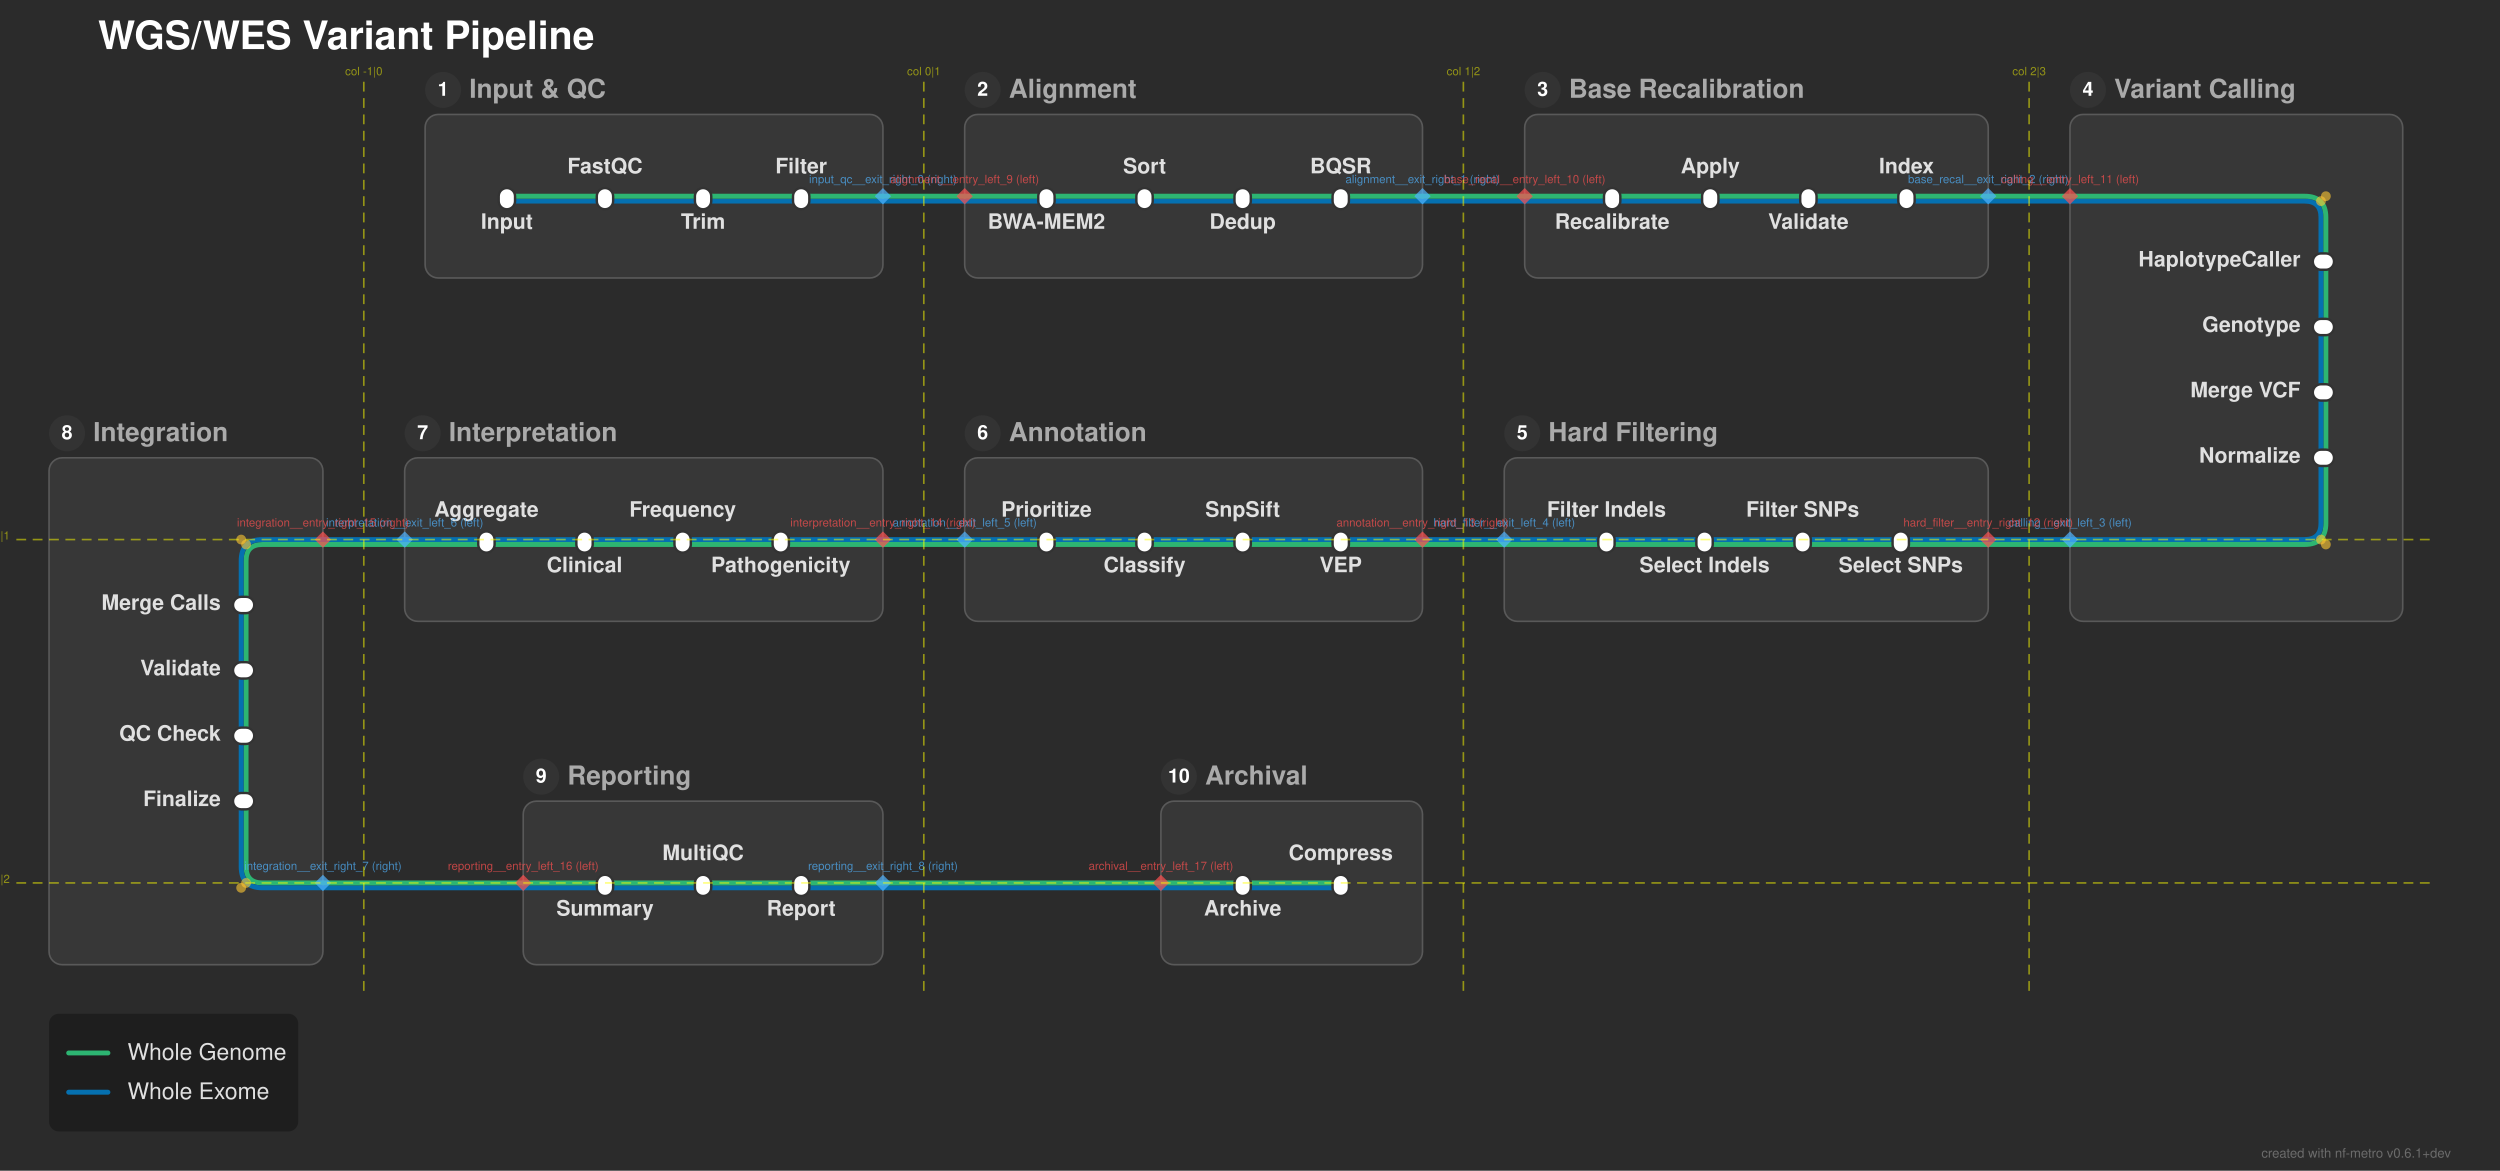
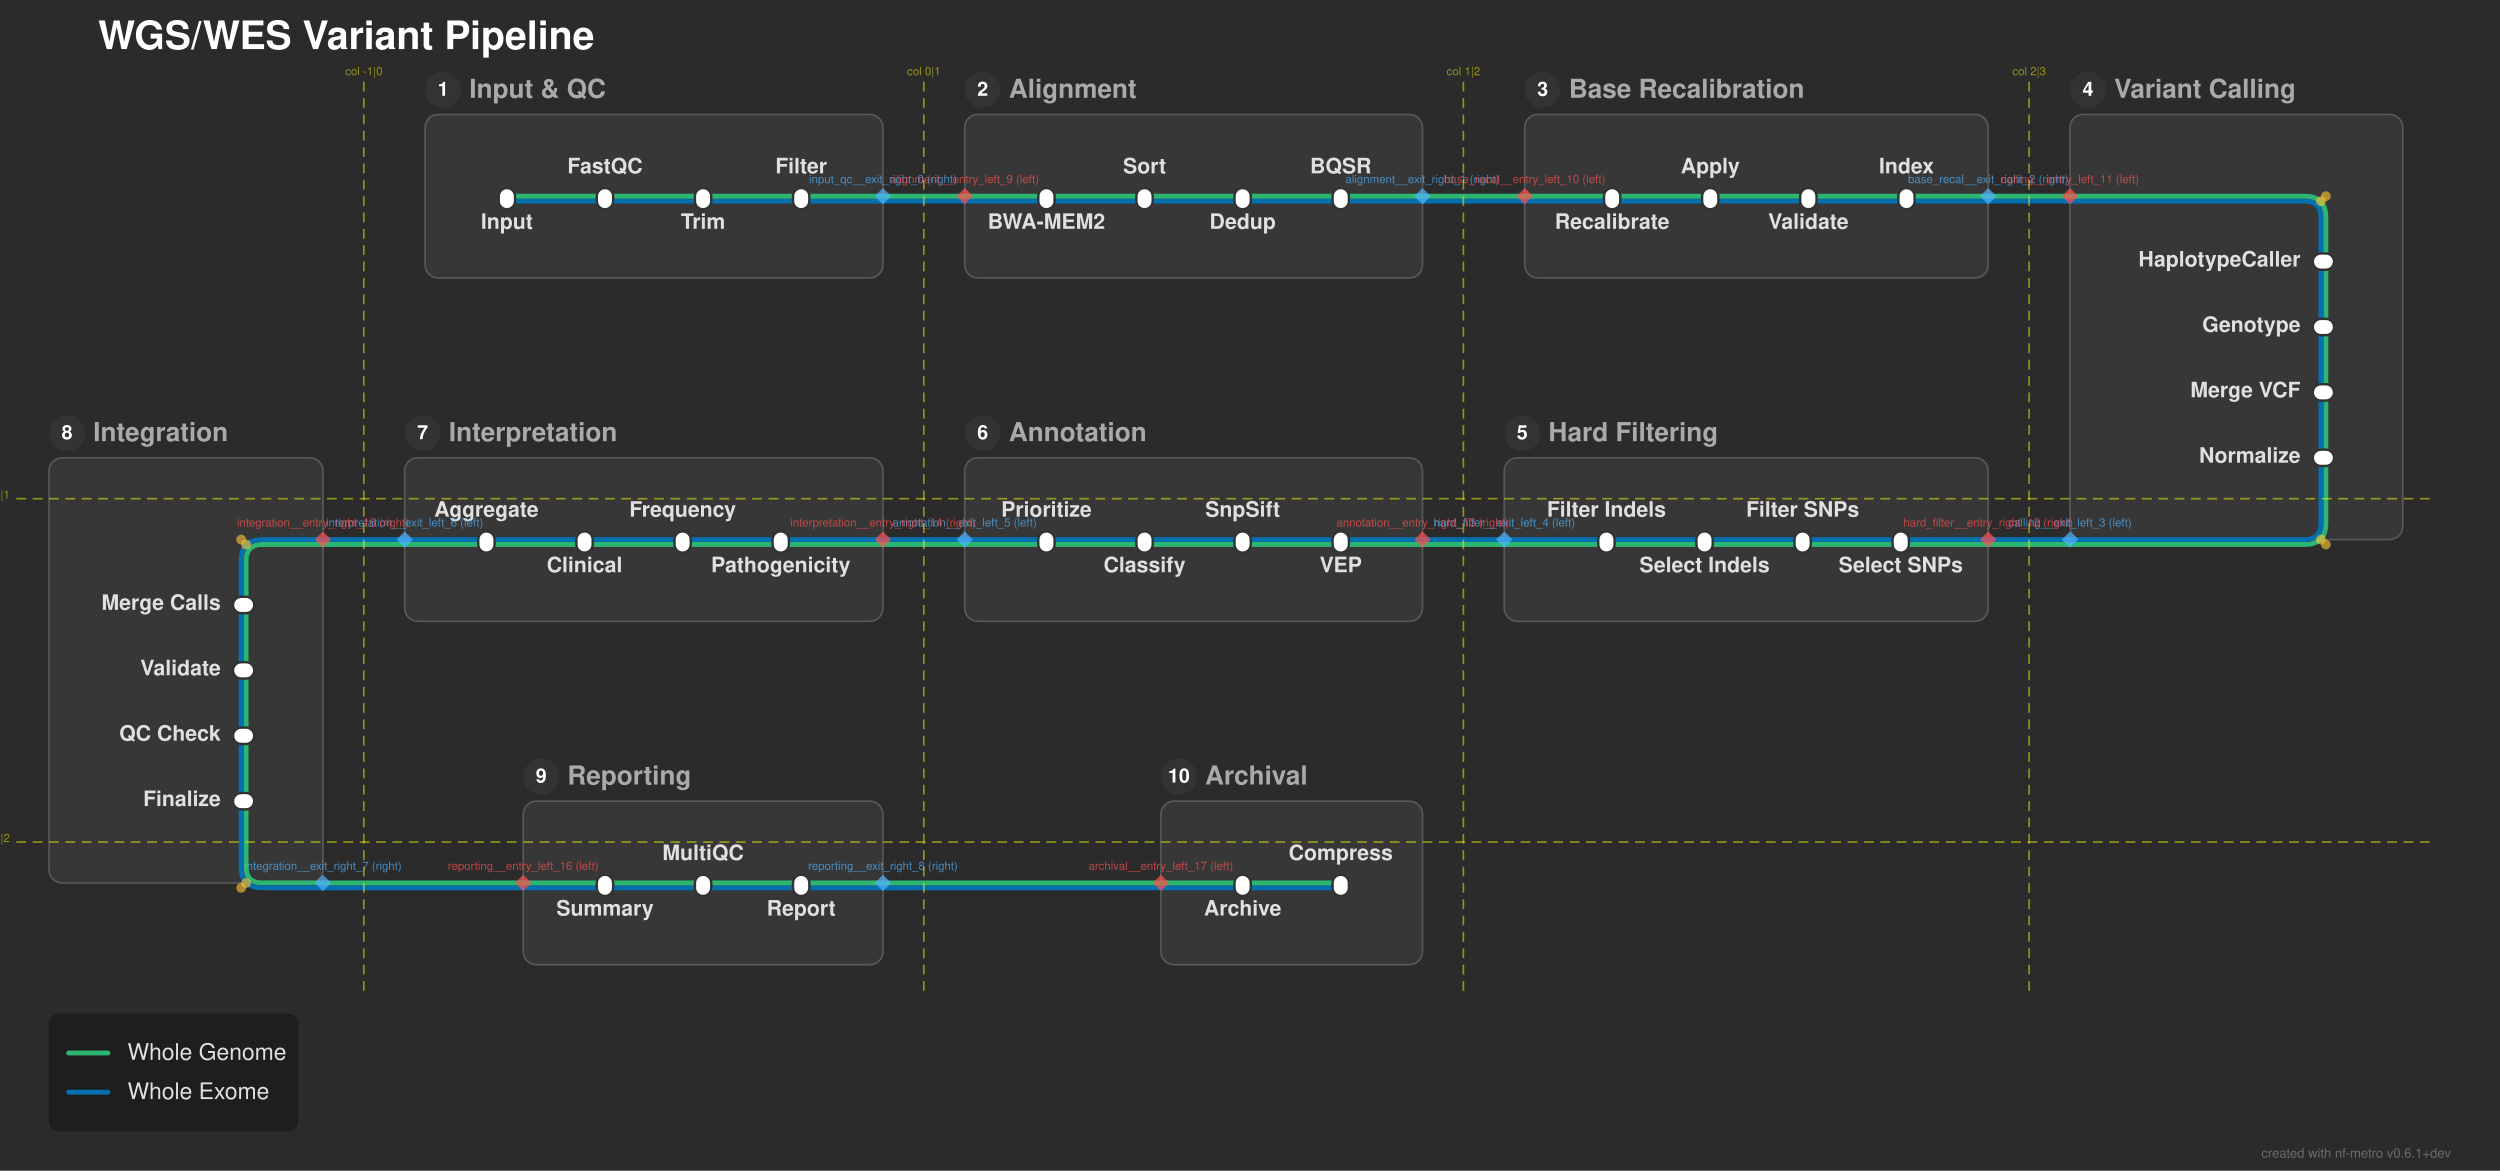
<svg xmlns="http://www.w3.org/2000/svg" width="1529" height="716" viewBox="0 0 1529 716">
  <defs>
</defs>
  <rect x="0" y="0" width="1529" height="716" fill="#2b2b2b" />
  <text x="60.0" y="30.0" font-size="24.0" fill="#ffffff" font-family="'Helvetica Neue', Helvetica, Arial, sans-serif" font-weight="bold" class="nf-metro-title">WGS/WES Variant Pipeline</text>
  <rect x="260.0" y="70.0" width="280.0" height="100.0" rx="8" ry="8" fill="#373737" stroke="#595959" stroke-width="1.0" />
  <circle cx="271.0" cy="55.0" r="11" fill="#333333" class="nf-metro-section-num-circle" />
  <text x="271.0" y="55.0" font-size="12" fill="#ffffff" font-family="'Helvetica Neue', Helvetica, Arial, sans-serif" font-weight="bold" text-anchor="middle" dy="0.3em">1</text>
  <text x="287.0" y="55.0" font-size="16.0" fill="#aaaaaa" font-family="'Helvetica Neue', Helvetica, Arial, sans-serif" font-weight="bold" dy="0.3em" class="nf-metro-section-label">Input &amp; QC</text>
  <rect x="590.0" y="70.0" width="280.0" height="100.0" rx="8" ry="8" fill="#373737" stroke="#595959" stroke-width="1.0" />
  <circle cx="601.0" cy="55.0" r="11" fill="#333333" class="nf-metro-section-num-circle" />
  <text x="601.0" y="55.0" font-size="12" fill="#ffffff" font-family="'Helvetica Neue', Helvetica, Arial, sans-serif" font-weight="bold" text-anchor="middle" dy="0.3em">2</text>
  <text x="617.0" y="55.0" font-size="16.0" fill="#aaaaaa" font-family="'Helvetica Neue', Helvetica, Arial, sans-serif" font-weight="bold" dy="0.3em" class="nf-metro-section-label">Alignment</text>
  <rect x="932.5" y="70.0" width="283.5" height="100.0" rx="8" ry="8" fill="#373737" stroke="#595959" stroke-width="1.0" />
  <circle cx="943.5" cy="55.0" r="11" fill="#333333" class="nf-metro-section-num-circle" />
  <text x="943.5" y="55.0" font-size="12" fill="#ffffff" font-family="'Helvetica Neue', Helvetica, Arial, sans-serif" font-weight="bold" text-anchor="middle" dy="0.3em">3</text>
  <text x="959.5" y="55.0" font-size="16.0" fill="#aaaaaa" font-family="'Helvetica Neue', Helvetica, Arial, sans-serif" font-weight="bold" dy="0.3em" class="nf-metro-section-label">Base Recalibration</text>
-   <rect x="1266.0" y="70.0" width="203.5" height="310.0" rx="8" ry="8" fill="#373737" stroke="#595959" stroke-width="1.0" />
+   <rect x="1266.0" y="70.0" width="203.5" height="260.0" rx="8" ry="8" fill="#373737" stroke="#595959" stroke-width="1.0" />
  <circle cx="1277.0" cy="55.0" r="11" fill="#333333" class="nf-metro-section-num-circle" />
  <text x="1277.0" y="55.0" font-size="12" fill="#ffffff" font-family="'Helvetica Neue', Helvetica, Arial, sans-serif" font-weight="bold" text-anchor="middle" dy="0.3em">4</text>
  <text x="1293.0" y="55.0" font-size="16.0" fill="#aaaaaa" font-family="'Helvetica Neue', Helvetica, Arial, sans-serif" font-weight="bold" dy="0.3em" class="nf-metro-section-label">Variant Calling</text>
  <rect x="920.0" y="280.0" width="296.0" height="100.0" rx="8" ry="8" fill="#373737" stroke="#595959" stroke-width="1.0" />
  <circle cx="931.0" cy="265.0" r="11" fill="#333333" class="nf-metro-section-num-circle" />
  <text x="931.0" y="265.0" font-size="12" fill="#ffffff" font-family="'Helvetica Neue', Helvetica, Arial, sans-serif" font-weight="bold" text-anchor="middle" dy="0.3em">5</text>
  <text x="947.0" y="265.0" font-size="16.0" fill="#aaaaaa" font-family="'Helvetica Neue', Helvetica, Arial, sans-serif" font-weight="bold" dy="0.3em" class="nf-metro-section-label">Hard Filtering</text>
  <rect x="590.0" y="280.0" width="280.0" height="100.0" rx="8" ry="8" fill="#373737" stroke="#595959" stroke-width="1.0" />
  <circle cx="601.0" cy="265.0" r="11" fill="#333333" class="nf-metro-section-num-circle" />
  <text x="601.0" y="265.0" font-size="12" fill="#ffffff" font-family="'Helvetica Neue', Helvetica, Arial, sans-serif" font-weight="bold" text-anchor="middle" dy="0.3em">6</text>
  <text x="617.0" y="265.0" font-size="16.0" fill="#aaaaaa" font-family="'Helvetica Neue', Helvetica, Arial, sans-serif" font-weight="bold" dy="0.3em" class="nf-metro-section-label">Annotation</text>
  <rect x="247.5" y="280.0" width="292.5" height="100.0" rx="8" ry="8" fill="#373737" stroke="#595959" stroke-width="1.0" />
  <circle cx="258.5" cy="265.0" r="11" fill="#333333" class="nf-metro-section-num-circle" />
  <text x="258.5" y="265.0" font-size="12" fill="#ffffff" font-family="'Helvetica Neue', Helvetica, Arial, sans-serif" font-weight="bold" text-anchor="middle" dy="0.3em">7</text>
  <text x="274.5" y="265.0" font-size="16.0" fill="#aaaaaa" font-family="'Helvetica Neue', Helvetica, Arial, sans-serif" font-weight="bold" dy="0.3em" class="nf-metro-section-label">Interpretation</text>
-   <rect x="30.0" y="280.0" width="167.5" height="310.0" rx="8" ry="8" fill="#373737" stroke="#595959" stroke-width="1.0" />
+   <rect x="30.0" y="280.0" width="167.5" height="260.0" rx="8" ry="8" fill="#373737" stroke="#595959" stroke-width="1.0" />
  <circle cx="41.0" cy="265.0" r="11" fill="#333333" class="nf-metro-section-num-circle" />
  <text x="41.0" y="265.0" font-size="12" fill="#ffffff" font-family="'Helvetica Neue', Helvetica, Arial, sans-serif" font-weight="bold" text-anchor="middle" dy="0.3em">8</text>
  <text x="57.0" y="265.0" font-size="16.0" fill="#aaaaaa" font-family="'Helvetica Neue', Helvetica, Arial, sans-serif" font-weight="bold" dy="0.3em" class="nf-metro-section-label">Integration</text>
  <rect x="320.0" y="490.0" width="220.0" height="100.0" rx="8" ry="8" fill="#373737" stroke="#595959" stroke-width="1.0" />
  <circle cx="331.0" cy="475.0" r="11" fill="#333333" class="nf-metro-section-num-circle" />
  <text x="331.0" y="475.0" font-size="12" fill="#ffffff" font-family="'Helvetica Neue', Helvetica, Arial, sans-serif" font-weight="bold" text-anchor="middle" dy="0.3em">9</text>
  <text x="347.0" y="475.0" font-size="16.0" fill="#aaaaaa" font-family="'Helvetica Neue', Helvetica, Arial, sans-serif" font-weight="bold" dy="0.3em" class="nf-metro-section-label">Reporting</text>
  <rect x="710.0" y="490.0" width="160.0" height="100.0" rx="8" ry="8" fill="#373737" stroke="#595959" stroke-width="1.0" />
  <circle cx="721.0" cy="475.0" r="11" fill="#333333" class="nf-metro-section-num-circle" />
  <text x="721.0" y="475.0" font-size="12" fill="#ffffff" font-family="'Helvetica Neue', Helvetica, Arial, sans-serif" font-weight="bold" text-anchor="middle" dy="0.3em">10</text>
  <text x="737.0" y="475.0" font-size="16.0" fill="#aaaaaa" font-family="'Helvetica Neue', Helvetica, Arial, sans-serif" font-weight="bold" dy="0.3em" class="nf-metro-section-label">Archival</text>
  <path d="M370.0,543.0 L430.0,543.0" stroke="#0570b0" stroke-width="3.0" stroke-linecap="round" />
  <path d="M430.0,543.0 L490.0,543.0" stroke="#0570b0" stroke-width="3.0" stroke-linecap="round" />
  <path d="M760.0,543.0 L820.0,543.0" stroke="#0570b0" stroke-width="3.0" stroke-linecap="round" />
  <path d="M320.0,543.0 L370.0,543.0" stroke="#0570b0" stroke-width="3.0" stroke-linecap="round" />
  <path d="M490.0,543.0 L540.0,543.0" stroke="#0570b0" stroke-width="3.0" stroke-linecap="round" />
  <path d="M710.0,543.0 L760.0,543.0" stroke="#0570b0" stroke-width="3.0" stroke-linecap="round" />
  <path d="M197.5,543.0 L320.0,543.0" stroke="#0570b0" stroke-width="3.0" stroke-linecap="round" />
  <path d="M540.0,543.0 L710.0,543.0" stroke="#0570b0" stroke-width="3.0" stroke-linecap="round" />
  <path d="M370.0,540.0 L430.0,540.0" stroke="#2db572" stroke-width="3.0" stroke-linecap="round" />
  <path d="M430.0,540.0 L490.0,540.0" stroke="#2db572" stroke-width="3.0" stroke-linecap="round" />
  <path d="M760.0,540.0 L820.0,540.0" stroke="#2db572" stroke-width="3.0" stroke-linecap="round" />
  <path d="M320.0,540.0 L370.0,540.0" stroke="#2db572" stroke-width="3.0" stroke-linecap="round" />
  <path d="M490.0,540.0 L540.0,540.0" stroke="#2db572" stroke-width="3.0" stroke-linecap="round" />
  <path d="M710.0,540.0 L760.0,540.0" stroke="#2db572" stroke-width="3.0" stroke-linecap="round" />
  <path d="M197.5,540.0 L320.0,540.0" stroke="#2db572" stroke-width="3.0" stroke-linecap="round" />
  <path d="M540.0,540.0 L710.0,540.0" stroke="#2db572" stroke-width="3.0" stroke-linecap="round" />
  <path d="M150.5,490.0 L150.5,530.0 Q150.5,540.0,160.5,540.0 L197.5,540.0" stroke="#2db572" stroke-width="3.0" fill="none" stroke-linecap="round" stroke-linejoin="round" />
  <path d="M147.5,490.0 L147.5,530.0 Q147.5,543.0,160.5,543.0 L197.5,543.0" stroke="#0570b0" stroke-width="3.0" fill="none" stroke-linecap="round" stroke-linejoin="round" />
  <path d="M150.5,450.0 L150.5,490.0" stroke="#2db572" stroke-width="3.0" stroke-linecap="round" />
  <path d="M147.5,450.0 L147.5,490.0" stroke="#0570b0" stroke-width="3.0" stroke-linecap="round" />
  <path d="M150.5,410.0 L150.5,450.0" stroke="#2db572" stroke-width="3.0" stroke-linecap="round" />
  <path d="M147.5,410.0 L147.5,450.0" stroke="#0570b0" stroke-width="3.0" stroke-linecap="round" />
  <path d="M150.5,370.0 L150.5,410.0" stroke="#2db572" stroke-width="3.0" stroke-linecap="round" />
  <path d="M147.5,370.0 L147.5,410.0" stroke="#0570b0" stroke-width="3.0" stroke-linecap="round" />
  <path d="M1162.5,333.0 L1102.5,333.0" stroke="#2db572" stroke-width="3.0" stroke-linecap="round" />
  <path d="M1102.5,333.0 L1042.5,333.0" stroke="#2db572" stroke-width="3.0" stroke-linecap="round" />
  <path d="M1042.5,333.0 L982.5,333.0" stroke="#2db572" stroke-width="3.0" stroke-linecap="round" />
  <path d="M820.0,333.0 L760.0,333.0" stroke="#2db572" stroke-width="3.0" stroke-linecap="round" />
  <path d="M760.0,333.0 L700.0,333.0" stroke="#2db572" stroke-width="3.0" stroke-linecap="round" />
  <path d="M700.0,333.0 L640.0,333.0" stroke="#2db572" stroke-width="3.0" stroke-linecap="round" />
  <path d="M477.5,333.0 L417.5,333.0" stroke="#2db572" stroke-width="3.0" stroke-linecap="round" />
  <path d="M417.5,333.0 L357.5,333.0" stroke="#2db572" stroke-width="3.0" stroke-linecap="round" />
  <path d="M357.5,333.0 L297.5,333.0" stroke="#2db572" stroke-width="3.0" stroke-linecap="round" />
  <path d="M1216.0,333.0 L1162.5,333.0" stroke="#2db572" stroke-width="3.0" stroke-linecap="round" />
  <path d="M982.5,333.0 L920.0,333.0" stroke="#2db572" stroke-width="3.0" stroke-linecap="round" />
  <path d="M870.0,333.0 L820.0,333.0" stroke="#2db572" stroke-width="3.0" stroke-linecap="round" />
  <path d="M640.0,333.0 L590.0,333.0" stroke="#2db572" stroke-width="3.0" stroke-linecap="round" />
  <path d="M540.0,333.0 L477.5,333.0" stroke="#2db572" stroke-width="3.0" stroke-linecap="round" />
  <path d="M297.5,333.0 L247.5,333.0" stroke="#2db572" stroke-width="3.0" stroke-linecap="round" />
  <path d="M197.5,333.0 L160.5,333.0 Q150.5,333.0,150.5,343.0 L150.5,370.0" stroke="#2db572" stroke-width="3.0" fill="none" stroke-linecap="round" stroke-linejoin="round" />
  <path d="M1266.0,333.0 L1216.0,333.0" stroke="#2db572" stroke-width="3.0" stroke-linecap="round" />
  <path d="M920.0,333.0 L870.0,333.0" stroke="#2db572" stroke-width="3.0" stroke-linecap="round" />
  <path d="M590.0,333.0 L540.0,333.0" stroke="#2db572" stroke-width="3.0" stroke-linecap="round" />
  <path d="M247.5,333.0 L197.5,333.0" stroke="#2db572" stroke-width="3.0" stroke-linecap="round" />
  <path d="M1162.5,330.0 L1102.5,330.0" stroke="#0570b0" stroke-width="3.0" stroke-linecap="round" />
  <path d="M1102.5,330.0 L1042.5,330.0" stroke="#0570b0" stroke-width="3.0" stroke-linecap="round" />
  <path d="M1042.5,330.0 L982.5,330.0" stroke="#0570b0" stroke-width="3.0" stroke-linecap="round" />
  <path d="M820.0,330.0 L760.0,330.0" stroke="#0570b0" stroke-width="3.0" stroke-linecap="round" />
  <path d="M760.0,330.0 L700.0,330.0" stroke="#0570b0" stroke-width="3.0" stroke-linecap="round" />
  <path d="M700.0,330.0 L640.0,330.0" stroke="#0570b0" stroke-width="3.0" stroke-linecap="round" />
  <path d="M477.5,330.0 L417.5,330.0" stroke="#0570b0" stroke-width="3.0" stroke-linecap="round" />
  <path d="M417.5,330.0 L357.5,330.0" stroke="#0570b0" stroke-width="3.0" stroke-linecap="round" />
  <path d="M357.5,330.0 L297.5,330.0" stroke="#0570b0" stroke-width="3.0" stroke-linecap="round" />
  <path d="M1216.0,330.0 L1162.5,330.0" stroke="#0570b0" stroke-width="3.0" stroke-linecap="round" />
  <path d="M982.5,330.0 L920.0,330.0" stroke="#0570b0" stroke-width="3.0" stroke-linecap="round" />
  <path d="M870.0,330.0 L820.0,330.0" stroke="#0570b0" stroke-width="3.0" stroke-linecap="round" />
  <path d="M640.0,330.0 L590.0,330.0" stroke="#0570b0" stroke-width="3.0" stroke-linecap="round" />
  <path d="M540.0,330.0 L477.5,330.0" stroke="#0570b0" stroke-width="3.0" stroke-linecap="round" />
  <path d="M297.5,330.0 L247.5,330.0" stroke="#0570b0" stroke-width="3.0" stroke-linecap="round" />
  <path d="M197.5,330.0 L160.5,330.0 Q147.5,330.0,147.5,343.0 L147.5,370.0" stroke="#0570b0" stroke-width="3.0" fill="none" stroke-linecap="round" stroke-linejoin="round" />
  <path d="M1266.0,330.0 L1216.0,330.0" stroke="#0570b0" stroke-width="3.0" stroke-linecap="round" />
  <path d="M920.0,330.0 L870.0,330.0" stroke="#0570b0" stroke-width="3.0" stroke-linecap="round" />
  <path d="M590.0,330.0 L540.0,330.0" stroke="#0570b0" stroke-width="3.0" stroke-linecap="round" />
  <path d="M247.5,330.0 L197.5,330.0" stroke="#0570b0" stroke-width="3.0" stroke-linecap="round" />
  <path d="M1422.5,280.0 L1422.5,320.0 Q1422.5,333.0,1409.5,333.0 L1266.0,333.0" stroke="#2db572" stroke-width="3.0" fill="none" stroke-linecap="round" stroke-linejoin="round" />
  <path d="M1419.5,280.0 L1419.5,320.0 Q1419.5,330.0,1409.5,330.0 L1266.0,330.0" stroke="#0570b0" stroke-width="3.0" fill="none" stroke-linecap="round" stroke-linejoin="round" />
  <path d="M1422.5,240.0 L1422.5,280.0" stroke="#2db572" stroke-width="3.0" stroke-linecap="round" />
  <path d="M1419.5,240.0 L1419.5,280.0" stroke="#0570b0" stroke-width="3.0" stroke-linecap="round" />
  <path d="M1422.5,200.0 L1422.5,240.0" stroke="#2db572" stroke-width="3.0" stroke-linecap="round" />
  <path d="M1419.5,200.0 L1419.5,240.0" stroke="#0570b0" stroke-width="3.0" stroke-linecap="round" />
  <path d="M1422.5,160.0 L1422.5,200.0" stroke="#2db572" stroke-width="3.0" stroke-linecap="round" />
  <path d="M1419.5,160.0 L1419.5,200.0" stroke="#0570b0" stroke-width="3.0" stroke-linecap="round" />
  <path d="M310.0,123.0 L370.0,123.0" stroke="#0570b0" stroke-width="3.0" stroke-linecap="round" />
  <path d="M370.0,123.0 L430.0,123.0" stroke="#0570b0" stroke-width="3.0" stroke-linecap="round" />
  <path d="M430.0,123.0 L490.0,123.0" stroke="#0570b0" stroke-width="3.0" stroke-linecap="round" />
  <path d="M640.0,123.0 L700.0,123.0" stroke="#0570b0" stroke-width="3.0" stroke-linecap="round" />
  <path d="M700.0,123.0 L760.0,123.0" stroke="#0570b0" stroke-width="3.0" stroke-linecap="round" />
  <path d="M760.0,123.0 L820.0,123.0" stroke="#0570b0" stroke-width="3.0" stroke-linecap="round" />
  <path d="M986.0,123.0 L1046.0,123.0" stroke="#0570b0" stroke-width="3.0" stroke-linecap="round" />
  <path d="M1046.0,123.0 L1106.0,123.0" stroke="#0570b0" stroke-width="3.0" stroke-linecap="round" />
  <path d="M1106.0,123.0 L1166.0,123.0" stroke="#0570b0" stroke-width="3.0" stroke-linecap="round" />
  <path d="M490.0,123.0 L540.0,123.0" stroke="#0570b0" stroke-width="3.0" stroke-linecap="round" />
  <path d="M590.0,123.0 L640.0,123.0" stroke="#0570b0" stroke-width="3.0" stroke-linecap="round" />
  <path d="M820.0,123.0 L870.0,123.0" stroke="#0570b0" stroke-width="3.0" stroke-linecap="round" />
  <path d="M932.5,123.0 L986.0,123.0" stroke="#0570b0" stroke-width="3.0" stroke-linecap="round" />
  <path d="M1166.0,123.0 L1216.0,123.0" stroke="#0570b0" stroke-width="3.0" stroke-linecap="round" />
  <path d="M1266.0,123.0 L1409.5,123.0 Q1419.5,123.0,1419.5,133.0 L1419.5,160.0" stroke="#0570b0" stroke-width="3.0" fill="none" stroke-linecap="round" stroke-linejoin="round" />
  <path d="M540.0,123.0 L590.0,123.0" stroke="#0570b0" stroke-width="3.0" stroke-linecap="round" />
  <path d="M870.0,123.0 L932.5,123.0" stroke="#0570b0" stroke-width="3.0" stroke-linecap="round" />
  <path d="M1216.0,123.0 L1266.0,123.0" stroke="#0570b0" stroke-width="3.0" stroke-linecap="round" />
  <path d="M310.0,120.0 L370.0,120.0" stroke="#2db572" stroke-width="3.0" stroke-linecap="round" />
  <path d="M370.0,120.0 L430.0,120.0" stroke="#2db572" stroke-width="3.0" stroke-linecap="round" />
  <path d="M430.0,120.0 L490.0,120.0" stroke="#2db572" stroke-width="3.0" stroke-linecap="round" />
  <path d="M640.0,120.0 L700.0,120.0" stroke="#2db572" stroke-width="3.0" stroke-linecap="round" />
  <path d="M700.0,120.0 L760.0,120.0" stroke="#2db572" stroke-width="3.0" stroke-linecap="round" />
  <path d="M760.0,120.0 L820.0,120.0" stroke="#2db572" stroke-width="3.0" stroke-linecap="round" />
  <path d="M986.0,120.0 L1046.0,120.0" stroke="#2db572" stroke-width="3.0" stroke-linecap="round" />
  <path d="M1046.0,120.0 L1106.0,120.0" stroke="#2db572" stroke-width="3.0" stroke-linecap="round" />
  <path d="M1106.0,120.0 L1166.0,120.0" stroke="#2db572" stroke-width="3.0" stroke-linecap="round" />
  <path d="M490.0,120.0 L540.0,120.0" stroke="#2db572" stroke-width="3.0" stroke-linecap="round" />
  <path d="M590.0,120.0 L640.0,120.0" stroke="#2db572" stroke-width="3.0" stroke-linecap="round" />
  <path d="M820.0,120.0 L870.0,120.0" stroke="#2db572" stroke-width="3.0" stroke-linecap="round" />
  <path d="M932.5,120.0 L986.0,120.0" stroke="#2db572" stroke-width="3.0" stroke-linecap="round" />
  <path d="M1166.0,120.0 L1216.0,120.0" stroke="#2db572" stroke-width="3.0" stroke-linecap="round" />
  <path d="M1266.0,120.0 L1409.5,120.0 Q1422.5,120.0,1422.5,133.0 L1422.5,160.0" stroke="#2db572" stroke-width="3.0" fill="none" stroke-linecap="round" stroke-linejoin="round" />
  <path d="M540.0,120.0 L590.0,120.0" stroke="#2db572" stroke-width="3.0" stroke-linecap="round" />
  <path d="M870.0,120.0 L932.5,120.0" stroke="#2db572" stroke-width="3.0" stroke-linecap="round" />
  <path d="M1216.0,120.0 L1266.0,120.0" stroke="#2db572" stroke-width="3.0" stroke-linecap="round" />
  <rect x="305.0" y="115.0" width="10.0" height="13.0" rx="5.0" ry="5.0" fill="#ffffff" stroke="#333333" stroke-width="1.5" />
  <rect x="365.0" y="115.0" width="10.0" height="13.0" rx="5.0" ry="5.0" fill="#ffffff" stroke="#333333" stroke-width="1.5" />
  <rect x="425.0" y="115.0" width="10.0" height="13.0" rx="5.0" ry="5.0" fill="#ffffff" stroke="#333333" stroke-width="1.5" />
  <rect x="485.0" y="115.0" width="10.0" height="13.0" rx="5.0" ry="5.0" fill="#ffffff" stroke="#333333" stroke-width="1.5" />
  <rect x="635.0" y="115.0" width="10.0" height="13.0" rx="5.0" ry="5.0" fill="#ffffff" stroke="#333333" stroke-width="1.5" />
  <rect x="695.0" y="115.0" width="10.0" height="13.0" rx="5.0" ry="5.0" fill="#ffffff" stroke="#333333" stroke-width="1.5" />
  <rect x="755.0" y="115.0" width="10.0" height="13.0" rx="5.0" ry="5.0" fill="#ffffff" stroke="#333333" stroke-width="1.5" />
  <rect x="815.0" y="115.0" width="10.0" height="13.0" rx="5.0" ry="5.0" fill="#ffffff" stroke="#333333" stroke-width="1.5" />
  <rect x="981.0" y="115.0" width="10.0" height="13.0" rx="5.0" ry="5.0" fill="#ffffff" stroke="#333333" stroke-width="1.5" />
  <rect x="1041.0" y="115.0" width="10.0" height="13.0" rx="5.0" ry="5.0" fill="#ffffff" stroke="#333333" stroke-width="1.5" />
  <rect x="1101.0" y="115.0" width="10.0" height="13.0" rx="5.0" ry="5.0" fill="#ffffff" stroke="#333333" stroke-width="1.5" />
  <rect x="1161.0" y="115.0" width="10.0" height="13.0" rx="5.0" ry="5.0" fill="#ffffff" stroke="#333333" stroke-width="1.5" />
  <rect x="1414.5" y="155.0" width="13.0" height="10.0" rx="5.0" ry="5.0" fill="#ffffff" stroke="#333333" stroke-width="1.5" />
  <rect x="1414.5" y="195.0" width="13.0" height="10.0" rx="5.0" ry="5.0" fill="#ffffff" stroke="#333333" stroke-width="1.5" />
  <rect x="1414.5" y="235.0" width="13.0" height="10.0" rx="5.0" ry="5.0" fill="#ffffff" stroke="#333333" stroke-width="1.5" />
  <rect x="1414.5" y="275.0" width="13.0" height="10.0" rx="5.0" ry="5.0" fill="#ffffff" stroke="#333333" stroke-width="1.5" />
  <rect x="1157.5" y="325.0" width="10.0" height="13.0" rx="5.0" ry="5.0" fill="#ffffff" stroke="#333333" stroke-width="1.5" />
  <rect x="1037.5" y="325.0" width="10.0" height="13.0" rx="5.0" ry="5.0" fill="#ffffff" stroke="#333333" stroke-width="1.5" />
  <rect x="1097.5" y="325.0" width="10.0" height="13.0" rx="5.0" ry="5.0" fill="#ffffff" stroke="#333333" stroke-width="1.5" />
  <rect x="977.5" y="325.0" width="10.0" height="13.0" rx="5.0" ry="5.0" fill="#ffffff" stroke="#333333" stroke-width="1.5" />
  <rect x="815.0" y="325.0" width="10.0" height="13.0" rx="5.0" ry="5.0" fill="#ffffff" stroke="#333333" stroke-width="1.5" />
  <rect x="755.0" y="325.0" width="10.0" height="13.0" rx="5.0" ry="5.0" fill="#ffffff" stroke="#333333" stroke-width="1.5" />
  <rect x="695.0" y="325.0" width="10.0" height="13.0" rx="5.0" ry="5.0" fill="#ffffff" stroke="#333333" stroke-width="1.5" />
  <rect x="635.0" y="325.0" width="10.0" height="13.0" rx="5.0" ry="5.0" fill="#ffffff" stroke="#333333" stroke-width="1.5" />
  <rect x="472.5" y="325.0" width="10.0" height="13.0" rx="5.0" ry="5.0" fill="#ffffff" stroke="#333333" stroke-width="1.5" />
  <rect x="412.5" y="325.0" width="10.0" height="13.0" rx="5.0" ry="5.0" fill="#ffffff" stroke="#333333" stroke-width="1.5" />
  <rect x="352.5" y="325.0" width="10.0" height="13.0" rx="5.0" ry="5.0" fill="#ffffff" stroke="#333333" stroke-width="1.5" />
  <rect x="292.5" y="325.0" width="10.0" height="13.0" rx="5.0" ry="5.0" fill="#ffffff" stroke="#333333" stroke-width="1.5" />
  <rect x="142.5" y="365.0" width="13.0" height="10.0" rx="5.0" ry="5.0" fill="#ffffff" stroke="#333333" stroke-width="1.5" />
  <rect x="142.5" y="405.0" width="13.0" height="10.0" rx="5.0" ry="5.0" fill="#ffffff" stroke="#333333" stroke-width="1.5" />
  <rect x="142.5" y="445.0" width="13.0" height="10.0" rx="5.0" ry="5.0" fill="#ffffff" stroke="#333333" stroke-width="1.5" />
  <rect x="142.5" y="485.0" width="13.0" height="10.0" rx="5.0" ry="5.0" fill="#ffffff" stroke="#333333" stroke-width="1.5" />
  <rect x="365.0" y="535.0" width="10.0" height="13.0" rx="5.0" ry="5.0" fill="#ffffff" stroke="#333333" stroke-width="1.5" />
  <rect x="425.0" y="535.0" width="10.0" height="13.0" rx="5.0" ry="5.0" fill="#ffffff" stroke="#333333" stroke-width="1.5" />
  <rect x="485.0" y="535.0" width="10.0" height="13.0" rx="5.0" ry="5.0" fill="#ffffff" stroke="#333333" stroke-width="1.5" />
  <rect x="755.0" y="535.0" width="10.0" height="13.0" rx="5.0" ry="5.0" fill="#ffffff" stroke="#333333" stroke-width="1.5" />
  <rect x="815.0" y="535.0" width="10.0" height="13.0" rx="5.0" ry="5.0" fill="#ffffff" stroke="#333333" stroke-width="1.5" />
  <text x="310.0" y="134.0" font-size="13.0" fill="#e0e0e0" font-family="'Helvetica Neue', Helvetica, Arial, sans-serif" font-weight="bold" text-anchor="middle" dominant-baseline="hanging">Input</text>
  <text x="640.0" y="134.0" font-size="13.0" fill="#e0e0e0" font-family="'Helvetica Neue', Helvetica, Arial, sans-serif" font-weight="bold" text-anchor="middle" dominant-baseline="hanging">BWA-MEM2</text>
  <text x="986.0" y="134.0" font-size="13.0" fill="#e0e0e0" font-family="'Helvetica Neue', Helvetica, Arial, sans-serif" font-weight="bold" text-anchor="middle" dominant-baseline="hanging">Recalibrate</text>
  <text x="1407.0" y="160.0" font-size="13.0" fill="#e0e0e0" font-family="'Helvetica Neue', Helvetica, Arial, sans-serif" font-weight="bold" text-anchor="end" dominant-baseline="central">HaplotypeCaller</text>
  <text x="1162.5" y="344.0" font-size="13.0" fill="#e0e0e0" font-family="'Helvetica Neue', Helvetica, Arial, sans-serif" font-weight="bold" text-anchor="middle" dominant-baseline="hanging">Select SNPs</text>
  <text x="820.0" y="344.0" font-size="13.0" fill="#e0e0e0" font-family="'Helvetica Neue', Helvetica, Arial, sans-serif" font-weight="bold" text-anchor="middle" dominant-baseline="hanging">VEP</text>
  <text x="477.5" y="344.0" font-size="13.0" fill="#e0e0e0" font-family="'Helvetica Neue', Helvetica, Arial, sans-serif" font-weight="bold" text-anchor="middle" dominant-baseline="hanging">Pathogenicity</text>
  <text x="135.0" y="370.0" font-size="13.0" fill="#e0e0e0" font-family="'Helvetica Neue', Helvetica, Arial, sans-serif" font-weight="bold" text-anchor="end" dominant-baseline="central">Merge Calls</text>
  <text x="370.0" y="554.0" font-size="13.0" fill="#e0e0e0" font-family="'Helvetica Neue', Helvetica, Arial, sans-serif" font-weight="bold" text-anchor="middle" dominant-baseline="hanging">Summary</text>
  <text x="760.0" y="554.0" font-size="13.0" fill="#e0e0e0" font-family="'Helvetica Neue', Helvetica, Arial, sans-serif" font-weight="bold" text-anchor="middle" dominant-baseline="hanging">Archive</text>
  <text x="370.0" y="106.0" font-size="13.0" fill="#e0e0e0" font-family="'Helvetica Neue', Helvetica, Arial, sans-serif" font-weight="bold" text-anchor="middle" dominant-baseline="auto">FastQC</text>
  <text x="700.0" y="106.0" font-size="13.0" fill="#e0e0e0" font-family="'Helvetica Neue', Helvetica, Arial, sans-serif" font-weight="bold" text-anchor="middle" dominant-baseline="auto">Sort</text>
  <text x="1046.0" y="106.0" font-size="13.0" fill="#e0e0e0" font-family="'Helvetica Neue', Helvetica, Arial, sans-serif" font-weight="bold" text-anchor="middle" dominant-baseline="auto">Apply</text>
  <text x="1407.0" y="200.0" font-size="13.0" fill="#e0e0e0" font-family="'Helvetica Neue', Helvetica, Arial, sans-serif" font-weight="bold" text-anchor="end" dominant-baseline="central">Genotype</text>
  <text x="1102.5" y="316.0" font-size="13.0" fill="#e0e0e0" font-family="'Helvetica Neue', Helvetica, Arial, sans-serif" font-weight="bold" text-anchor="middle" dominant-baseline="auto">Filter SNPs</text>
  <text x="760.0" y="316.0" font-size="13.0" fill="#e0e0e0" font-family="'Helvetica Neue', Helvetica, Arial, sans-serif" font-weight="bold" text-anchor="middle" dominant-baseline="auto">SnpSift</text>
  <text x="417.5" y="316.0" font-size="13.0" fill="#e0e0e0" font-family="'Helvetica Neue', Helvetica, Arial, sans-serif" font-weight="bold" text-anchor="middle" dominant-baseline="auto">Frequency</text>
  <text x="135.0" y="410.0" font-size="13.0" fill="#e0e0e0" font-family="'Helvetica Neue', Helvetica, Arial, sans-serif" font-weight="bold" text-anchor="end" dominant-baseline="central">Validate</text>
  <text x="430.0" y="526.0" font-size="13.0" fill="#e0e0e0" font-family="'Helvetica Neue', Helvetica, Arial, sans-serif" font-weight="bold" text-anchor="middle" dominant-baseline="auto">MultiQC</text>
  <text x="820.0" y="526.0" font-size="13.0" fill="#e0e0e0" font-family="'Helvetica Neue', Helvetica, Arial, sans-serif" font-weight="bold" text-anchor="middle" dominant-baseline="auto">Compress</text>
  <text x="430.0" y="134.0" font-size="13.0" fill="#e0e0e0" font-family="'Helvetica Neue', Helvetica, Arial, sans-serif" font-weight="bold" text-anchor="middle" dominant-baseline="hanging">Trim</text>
  <text x="760.0" y="134.0" font-size="13.0" fill="#e0e0e0" font-family="'Helvetica Neue', Helvetica, Arial, sans-serif" font-weight="bold" text-anchor="middle" dominant-baseline="hanging">Dedup</text>
  <text x="1106.0" y="134.0" font-size="13.0" fill="#e0e0e0" font-family="'Helvetica Neue', Helvetica, Arial, sans-serif" font-weight="bold" text-anchor="middle" dominant-baseline="hanging">Validate</text>
  <text x="1407.0" y="240.0" font-size="13.0" fill="#e0e0e0" font-family="'Helvetica Neue', Helvetica, Arial, sans-serif" font-weight="bold" text-anchor="end" dominant-baseline="central">Merge VCF</text>
  <text x="1042.5" y="344.0" font-size="13.0" fill="#e0e0e0" font-family="'Helvetica Neue', Helvetica, Arial, sans-serif" font-weight="bold" text-anchor="middle" dominant-baseline="hanging">Select Indels</text>
  <text x="700.0" y="344.0" font-size="13.0" fill="#e0e0e0" font-family="'Helvetica Neue', Helvetica, Arial, sans-serif" font-weight="bold" text-anchor="middle" dominant-baseline="hanging">Classify</text>
  <text x="357.5" y="344.0" font-size="13.0" fill="#e0e0e0" font-family="'Helvetica Neue', Helvetica, Arial, sans-serif" font-weight="bold" text-anchor="middle" dominant-baseline="hanging">Clinical</text>
  <text x="135.0" y="450.0" font-size="13.0" fill="#e0e0e0" font-family="'Helvetica Neue', Helvetica, Arial, sans-serif" font-weight="bold" text-anchor="end" dominant-baseline="central">QC Check</text>
  <text x="490.0" y="554.0" font-size="13.0" fill="#e0e0e0" font-family="'Helvetica Neue', Helvetica, Arial, sans-serif" font-weight="bold" text-anchor="middle" dominant-baseline="hanging">Report</text>
  <text x="490.0" y="106.0" font-size="13.0" fill="#e0e0e0" font-family="'Helvetica Neue', Helvetica, Arial, sans-serif" font-weight="bold" text-anchor="middle" dominant-baseline="auto">Filter</text>
  <text x="820.0" y="106.0" font-size="13.0" fill="#e0e0e0" font-family="'Helvetica Neue', Helvetica, Arial, sans-serif" font-weight="bold" text-anchor="middle" dominant-baseline="auto">BQSR</text>
  <text x="1166.0" y="106.0" font-size="13.0" fill="#e0e0e0" font-family="'Helvetica Neue', Helvetica, Arial, sans-serif" font-weight="bold" text-anchor="middle" dominant-baseline="auto">Index</text>
  <text x="1407.0" y="280.0" font-size="13.0" fill="#e0e0e0" font-family="'Helvetica Neue', Helvetica, Arial, sans-serif" font-weight="bold" text-anchor="end" dominant-baseline="central">Normalize</text>
  <text x="982.5" y="316.0" font-size="13.0" fill="#e0e0e0" font-family="'Helvetica Neue', Helvetica, Arial, sans-serif" font-weight="bold" text-anchor="middle" dominant-baseline="auto">Filter Indels</text>
  <text x="640.0" y="316.0" font-size="13.0" fill="#e0e0e0" font-family="'Helvetica Neue', Helvetica, Arial, sans-serif" font-weight="bold" text-anchor="middle" dominant-baseline="auto">Prioritize</text>
  <text x="297.5" y="316.0" font-size="13.0" fill="#e0e0e0" font-family="'Helvetica Neue', Helvetica, Arial, sans-serif" font-weight="bold" text-anchor="middle" dominant-baseline="auto">Aggregate</text>
  <text x="135.0" y="490.0" font-size="13.0" fill="#e0e0e0" font-family="'Helvetica Neue', Helvetica, Arial, sans-serif" font-weight="bold" text-anchor="end" dominant-baseline="central">Finalize</text>
  <circle cx="1422.5" cy="120.0" r="3.0" fill="rgba(255, 200, 50, 0.6)" />
  <circle cx="1419.5" cy="123.0" r="3.0" fill="rgba(255, 200, 50, 0.6)" />
  <circle cx="1422.5" cy="333.0" r="3.0" fill="rgba(255, 200, 50, 0.6)" />
  <circle cx="1419.5" cy="330.0" r="3.0" fill="rgba(255, 200, 50, 0.6)" />
  <circle cx="150.5" cy="333.0" r="3.0" fill="rgba(255, 200, 50, 0.6)" />
  <circle cx="147.5" cy="330.0" r="3.0" fill="rgba(255, 200, 50, 0.6)" />
  <circle cx="150.5" cy="540.0" r="3.0" fill="rgba(255, 200, 50, 0.6)" />
  <circle cx="147.5" cy="543.0" r="3.0" fill="rgba(255, 200, 50, 0.6)" />
  <path d="M540.0,115.0 L545.0,120.0 L540.0,125.0 L535.0,120.0 Z" fill="rgba(80, 180, 255, 0.7)" stroke="none" />
  <text x="540.0" y="112.0" font-size="7" fill="rgba(80, 180, 255, 0.7)" font-family="'Helvetica Neue', Helvetica, Arial, sans-serif" text-anchor="middle" dominant-baseline="auto">input_qc__exit_right_0 (right)</text>
  <path d="M870.0,115.0 L875.0,120.0 L870.0,125.0 L865.0,120.0 Z" fill="rgba(80, 180, 255, 0.7)" stroke="none" />
  <text x="870.0" y="112.0" font-size="7" fill="rgba(80, 180, 255, 0.7)" font-family="'Helvetica Neue', Helvetica, Arial, sans-serif" text-anchor="middle" dominant-baseline="auto">alignment__exit_right_1 (right)</text>
  <path d="M1216.0,115.0 L1221.0,120.0 L1216.0,125.0 L1211.0,120.0 Z" fill="rgba(80, 180, 255, 0.7)" stroke="none" />
  <text x="1216.0" y="112.0" font-size="7" fill="rgba(80, 180, 255, 0.7)" font-family="'Helvetica Neue', Helvetica, Arial, sans-serif" text-anchor="middle" dominant-baseline="auto">base_recal__exit_right_2 (right)</text>
  <path d="M1266.0,325.0 L1271.0,330.0 L1266.0,335.0 L1261.0,330.0 Z" fill="rgba(80, 180, 255, 0.7)" stroke="none" />
  <text x="1266.0" y="322.0" font-size="7" fill="rgba(80, 180, 255, 0.7)" font-family="'Helvetica Neue', Helvetica, Arial, sans-serif" text-anchor="middle" dominant-baseline="auto">calling__exit_left_3 (left)</text>
  <path d="M920.0,325.0 L925.0,330.0 L920.0,335.0 L915.0,330.0 Z" fill="rgba(80, 180, 255, 0.7)" stroke="none" />
  <text x="920.0" y="322.0" font-size="7" fill="rgba(80, 180, 255, 0.7)" font-family="'Helvetica Neue', Helvetica, Arial, sans-serif" text-anchor="middle" dominant-baseline="auto">hard_filter__exit_left_4 (left)</text>
  <path d="M590.0,325.0 L595.0,330.0 L590.0,335.0 L585.0,330.0 Z" fill="rgba(80, 180, 255, 0.7)" stroke="none" />
  <text x="590.0" y="322.0" font-size="7" fill="rgba(80, 180, 255, 0.7)" font-family="'Helvetica Neue', Helvetica, Arial, sans-serif" text-anchor="middle" dominant-baseline="auto">annotation__exit_left_5 (left)</text>
  <path d="M247.5,325.0 L252.5,330.0 L247.5,335.0 L242.5,330.0 Z" fill="rgba(80, 180, 255, 0.7)" stroke="none" />
  <text x="247.5" y="322.0" font-size="7" fill="rgba(80, 180, 255, 0.7)" font-family="'Helvetica Neue', Helvetica, Arial, sans-serif" text-anchor="middle" dominant-baseline="auto">interpretation__exit_left_6 (left)</text>
  <path d="M197.5,535.0 L202.5,540.0 L197.5,545.0 L192.5,540.0 Z" fill="rgba(80, 180, 255, 0.7)" stroke="none" />
  <text x="197.5" y="532.0" font-size="7" fill="rgba(80, 180, 255, 0.7)" font-family="'Helvetica Neue', Helvetica, Arial, sans-serif" text-anchor="middle" dominant-baseline="auto">integration__exit_right_7 (right)</text>
  <path d="M540.0,535.0 L545.0,540.0 L540.0,545.0 L535.0,540.0 Z" fill="rgba(80, 180, 255, 0.7)" stroke="none" />
  <text x="540.0" y="532.0" font-size="7" fill="rgba(80, 180, 255, 0.7)" font-family="'Helvetica Neue', Helvetica, Arial, sans-serif" text-anchor="middle" dominant-baseline="auto">reporting__exit_right_8 (right)</text>
  <path d="M590.0,115.0 L595.0,120.0 L590.0,125.0 L585.0,120.0 Z" fill="rgba(255, 80, 80, 0.7)" stroke="none" />
  <text x="590.0" y="112.0" font-size="7" fill="rgba(255, 80, 80, 0.7)" font-family="'Helvetica Neue', Helvetica, Arial, sans-serif" text-anchor="middle" dominant-baseline="auto">alignment__entry_left_9 (left)</text>
  <path d="M932.5,115.0 L937.5,120.0 L932.5,125.0 L927.5,120.0 Z" fill="rgba(255, 80, 80, 0.7)" stroke="none" />
  <text x="932.5" y="112.0" font-size="7" fill="rgba(255, 80, 80, 0.7)" font-family="'Helvetica Neue', Helvetica, Arial, sans-serif" text-anchor="middle" dominant-baseline="auto">base_recal__entry_left_10 (left)</text>
  <path d="M1266.0,115.0 L1271.0,120.0 L1266.0,125.0 L1261.0,120.0 Z" fill="rgba(255, 80, 80, 0.7)" stroke="none" />
  <text x="1266.0" y="112.0" font-size="7" fill="rgba(255, 80, 80, 0.7)" font-family="'Helvetica Neue', Helvetica, Arial, sans-serif" text-anchor="middle" dominant-baseline="auto">calling__entry_left_11 (left)</text>
  <path d="M1216.0,325.0 L1221.0,330.0 L1216.0,335.0 L1211.0,330.0 Z" fill="rgba(255, 80, 80, 0.7)" stroke="none" />
  <text x="1216.0" y="322.0" font-size="7" fill="rgba(255, 80, 80, 0.7)" font-family="'Helvetica Neue', Helvetica, Arial, sans-serif" text-anchor="middle" dominant-baseline="auto">hard_filter__entry_right_12 (right)</text>
  <path d="M870.0,325.0 L875.0,330.0 L870.0,335.0 L865.0,330.0 Z" fill="rgba(255, 80, 80, 0.7)" stroke="none" />
  <text x="870.0" y="322.0" font-size="7" fill="rgba(255, 80, 80, 0.7)" font-family="'Helvetica Neue', Helvetica, Arial, sans-serif" text-anchor="middle" dominant-baseline="auto">annotation__entry_right_13 (right)</text>
  <path d="M540.0,325.0 L545.0,330.0 L540.0,335.0 L535.0,330.0 Z" fill="rgba(255, 80, 80, 0.7)" stroke="none" />
  <text x="540.0" y="322.0" font-size="7" fill="rgba(255, 80, 80, 0.7)" font-family="'Helvetica Neue', Helvetica, Arial, sans-serif" text-anchor="middle" dominant-baseline="auto">interpretation__entry_right_14 (right)</text>
  <path d="M197.5,325.0 L202.5,330.0 L197.5,335.0 L192.5,330.0 Z" fill="rgba(255, 80, 80, 0.7)" stroke="none" />
  <text x="197.5" y="322.0" font-size="7" fill="rgba(255, 80, 80, 0.7)" font-family="'Helvetica Neue', Helvetica, Arial, sans-serif" text-anchor="middle" dominant-baseline="auto">integration__entry_right_15 (right)</text>
  <path d="M320.0,535.0 L325.0,540.0 L320.0,545.0 L315.0,540.0 Z" fill="rgba(255, 80, 80, 0.7)" stroke="none" />
  <text x="320.0" y="532.0" font-size="7" fill="rgba(255, 80, 80, 0.7)" font-family="'Helvetica Neue', Helvetica, Arial, sans-serif" text-anchor="middle" dominant-baseline="auto">reporting__entry_left_16 (left)</text>
  <path d="M710.0,535.0 L715.0,540.0 L710.0,545.0 L705.0,540.0 Z" fill="rgba(255, 80, 80, 0.7)" stroke="none" />
  <text x="710.0" y="532.0" font-size="7" fill="rgba(255, 80, 80, 0.7)" font-family="'Helvetica Neue', Helvetica, Arial, sans-serif" text-anchor="middle" dominant-baseline="auto">archival__entry_left_17 (left)</text>
  <path d="M222.5,50.0 L222.5,610.0" stroke="rgba(255, 255, 0, 0.5)" stroke-width="1" stroke-dasharray="6,4" />
  <text x="222.5" y="46.0" font-size="7" fill="rgba(255, 255, 0, 0.5)" font-family="'Helvetica Neue', Helvetica, Arial, sans-serif" text-anchor="middle">col -1|0</text>
  <path d="M565.0,50.0 L565.0,610.0" stroke="rgba(255, 255, 0, 0.5)" stroke-width="1" stroke-dasharray="6,4" />
  <text x="565.0" y="46.0" font-size="7" fill="rgba(255, 255, 0, 0.5)" font-family="'Helvetica Neue', Helvetica, Arial, sans-serif" text-anchor="middle">col 0|1</text>
  <path d="M895.0,50.0 L895.0,610.0" stroke="rgba(255, 255, 0, 0.5)" stroke-width="1" stroke-dasharray="6,4" />
  <text x="895.0" y="46.0" font-size="7" fill="rgba(255, 255, 0, 0.5)" font-family="'Helvetica Neue', Helvetica, Arial, sans-serif" text-anchor="middle">col 1|2</text>
  <path d="M1241.0,50.0 L1241.0,610.0" stroke="rgba(255, 255, 0, 0.5)" stroke-width="1" stroke-dasharray="6,4" />
  <text x="1241.0" y="46.0" font-size="7" fill="rgba(255, 255, 0, 0.5)" font-family="'Helvetica Neue', Helvetica, Arial, sans-serif" text-anchor="middle">col 2|3</text>
-   <path d="M10.0,330.0 L1489.5,330.0" stroke="rgba(255, 255, 0, 0.5)" stroke-width="1" stroke-dasharray="6,4" />
-   <text x="6.0" y="330.0" font-size="7" fill="rgba(255, 255, 0, 0.5)" font-family="'Helvetica Neue', Helvetica, Arial, sans-serif" text-anchor="end">row 0|1</text>
-   <path d="M10.0,540.0 L1489.5,540.0" stroke="rgba(255, 255, 0, 0.5)" stroke-width="1" stroke-dasharray="6,4" />
-   <text x="6.0" y="540.0" font-size="7" fill="rgba(255, 255, 0, 0.5)" font-family="'Helvetica Neue', Helvetica, Arial, sans-serif" text-anchor="end">row 1|2</text>
+   <path d="M10.0,305.0 L1489.5,305.0" stroke="rgba(255, 255, 0, 0.5)" stroke-width="1" stroke-dasharray="6,4" />
+   <text x="6.0" y="305.0" font-size="7" fill="rgba(255, 255, 0, 0.5)" font-family="'Helvetica Neue', Helvetica, Arial, sans-serif" text-anchor="end">row 0|1</text>
+   <path d="M10.0,515.0 L1489.5,515.0" stroke="rgba(255, 255, 0, 0.5)" stroke-width="1" stroke-dasharray="6,4" />
+   <text x="6.0" y="515.0" font-size="7" fill="rgba(255, 255, 0, 0.5)" font-family="'Helvetica Neue', Helvetica, Arial, sans-serif" text-anchor="end">row 1|2</text>
  <rect x="30.0" y="620.0" width="152.4" height="72.0" rx="6" ry="6" fill="rgba(0, 0, 0, 0.3)" />
  <path d="M42.0,644.0 L66.0,644.0" stroke="#2db572" stroke-width="3.0" stroke-linecap="round" />
  <text x="78.0" y="644.0" font-size="14.0" fill="#e0e0e0" font-family="'Helvetica Neue', Helvetica, Arial, sans-serif" dy="0.3em">Whole Genome</text>
  <path d="M42.0,668.0 L66.0,668.0" stroke="#0570b0" stroke-width="3.0" stroke-linecap="round" />
  <text x="78.0" y="668.0" font-size="14.0" fill="#e0e0e0" font-family="'Helvetica Neue', Helvetica, Arial, sans-serif" dy="0.3em">Whole Exome</text>
  <text x="1499.0" y="708.0" font-size="8" fill="rgba(150, 150, 150, 0.6)" font-family="'Helvetica Neue', Helvetica, Arial, sans-serif" text-anchor="end">created with nf-metro v0.6.1+dev</text>
</svg>
